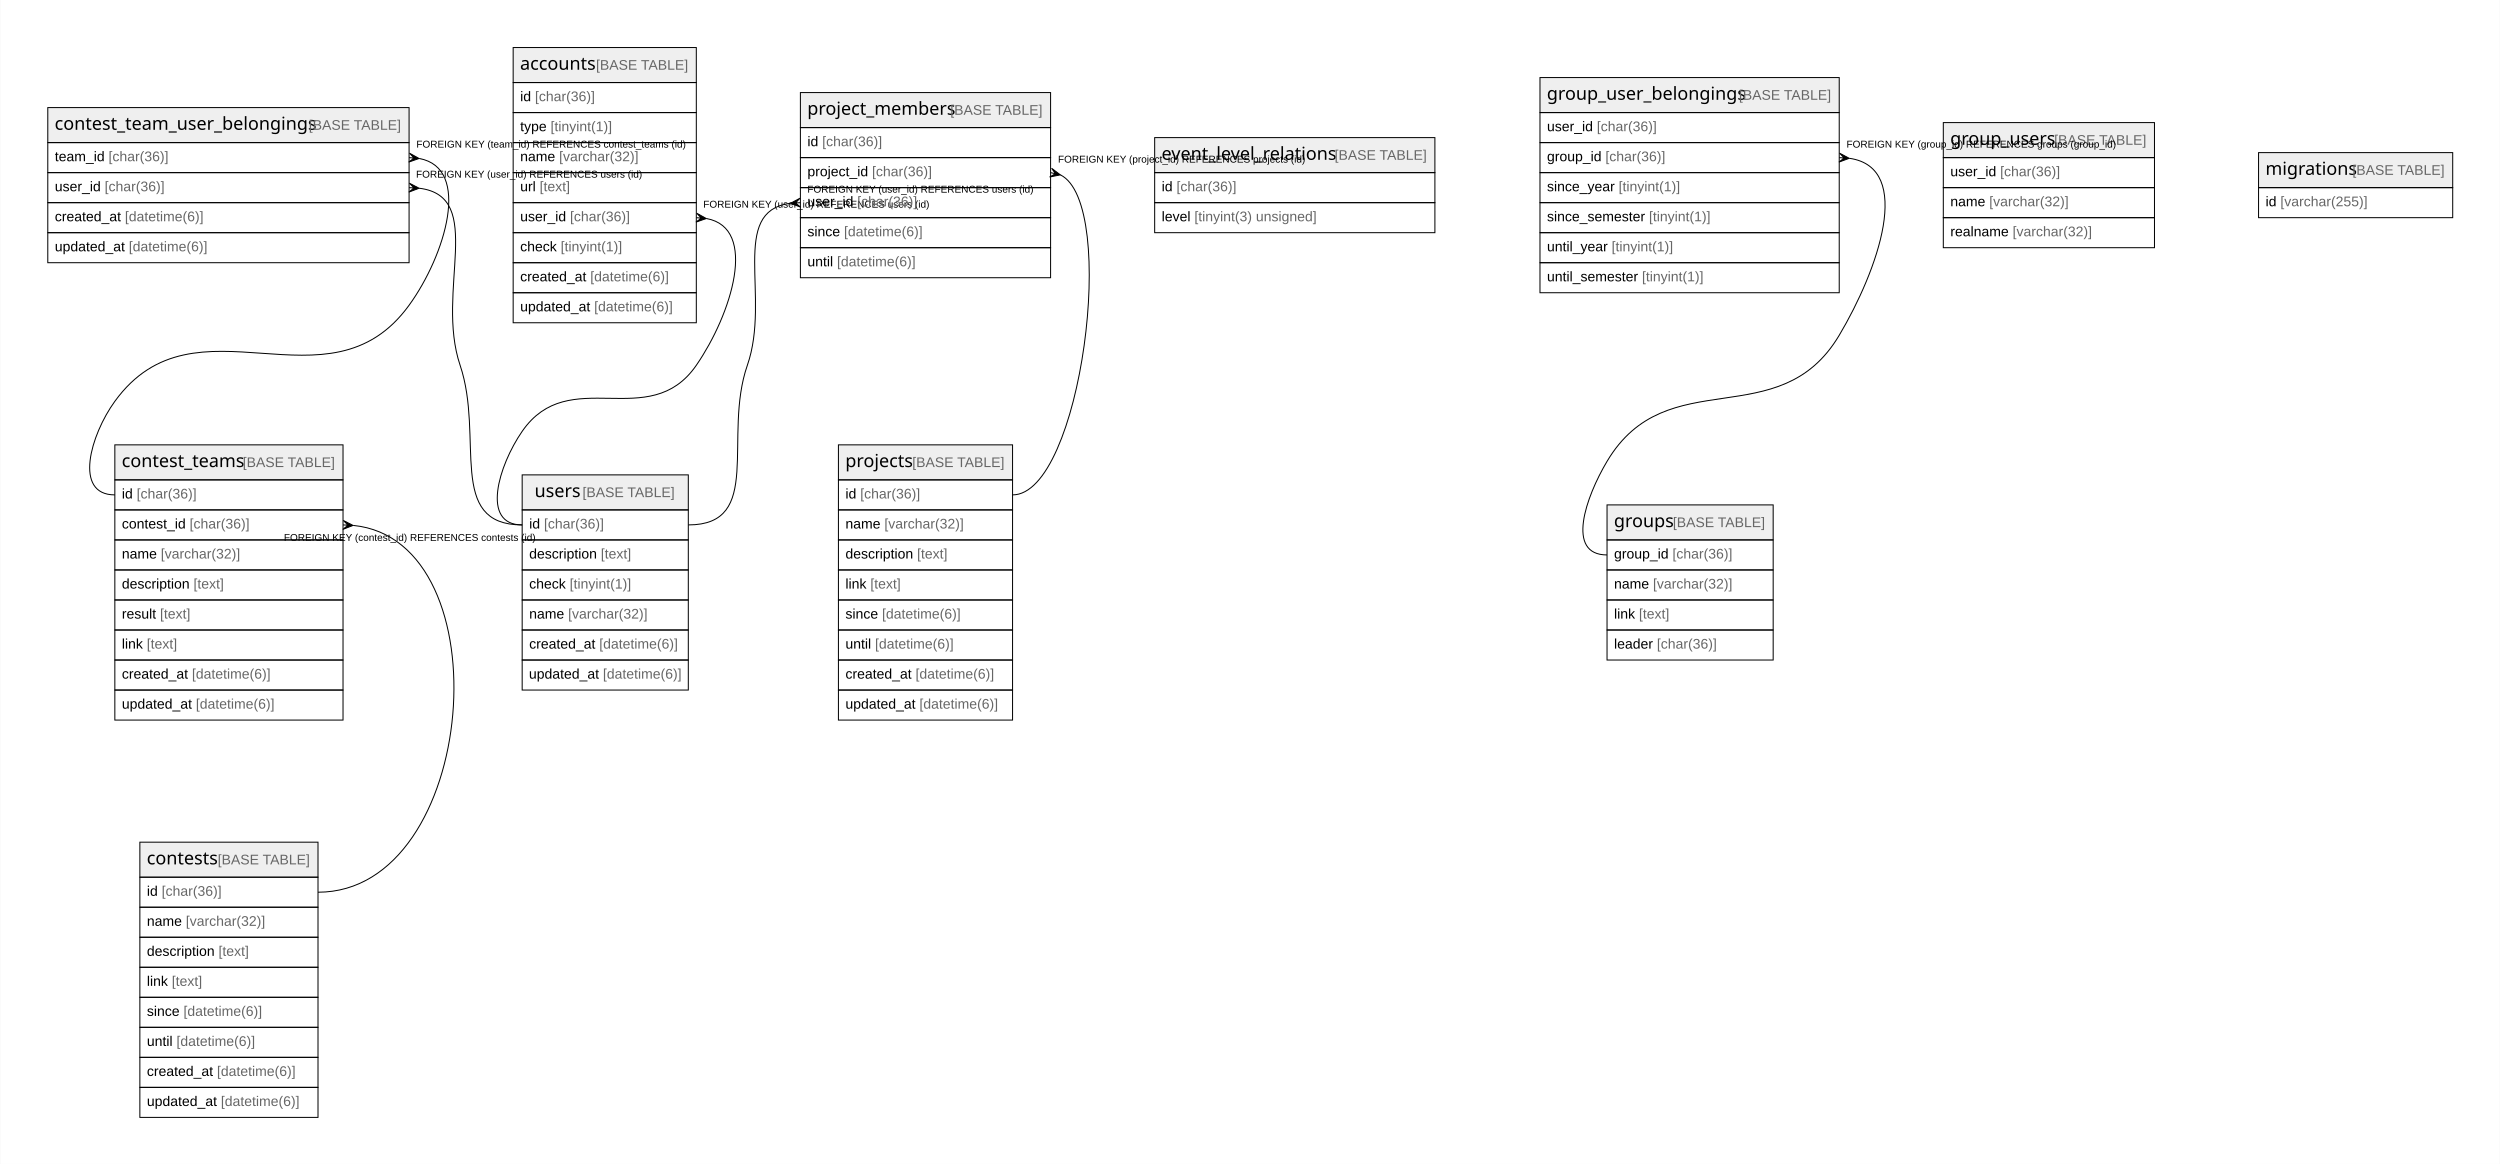
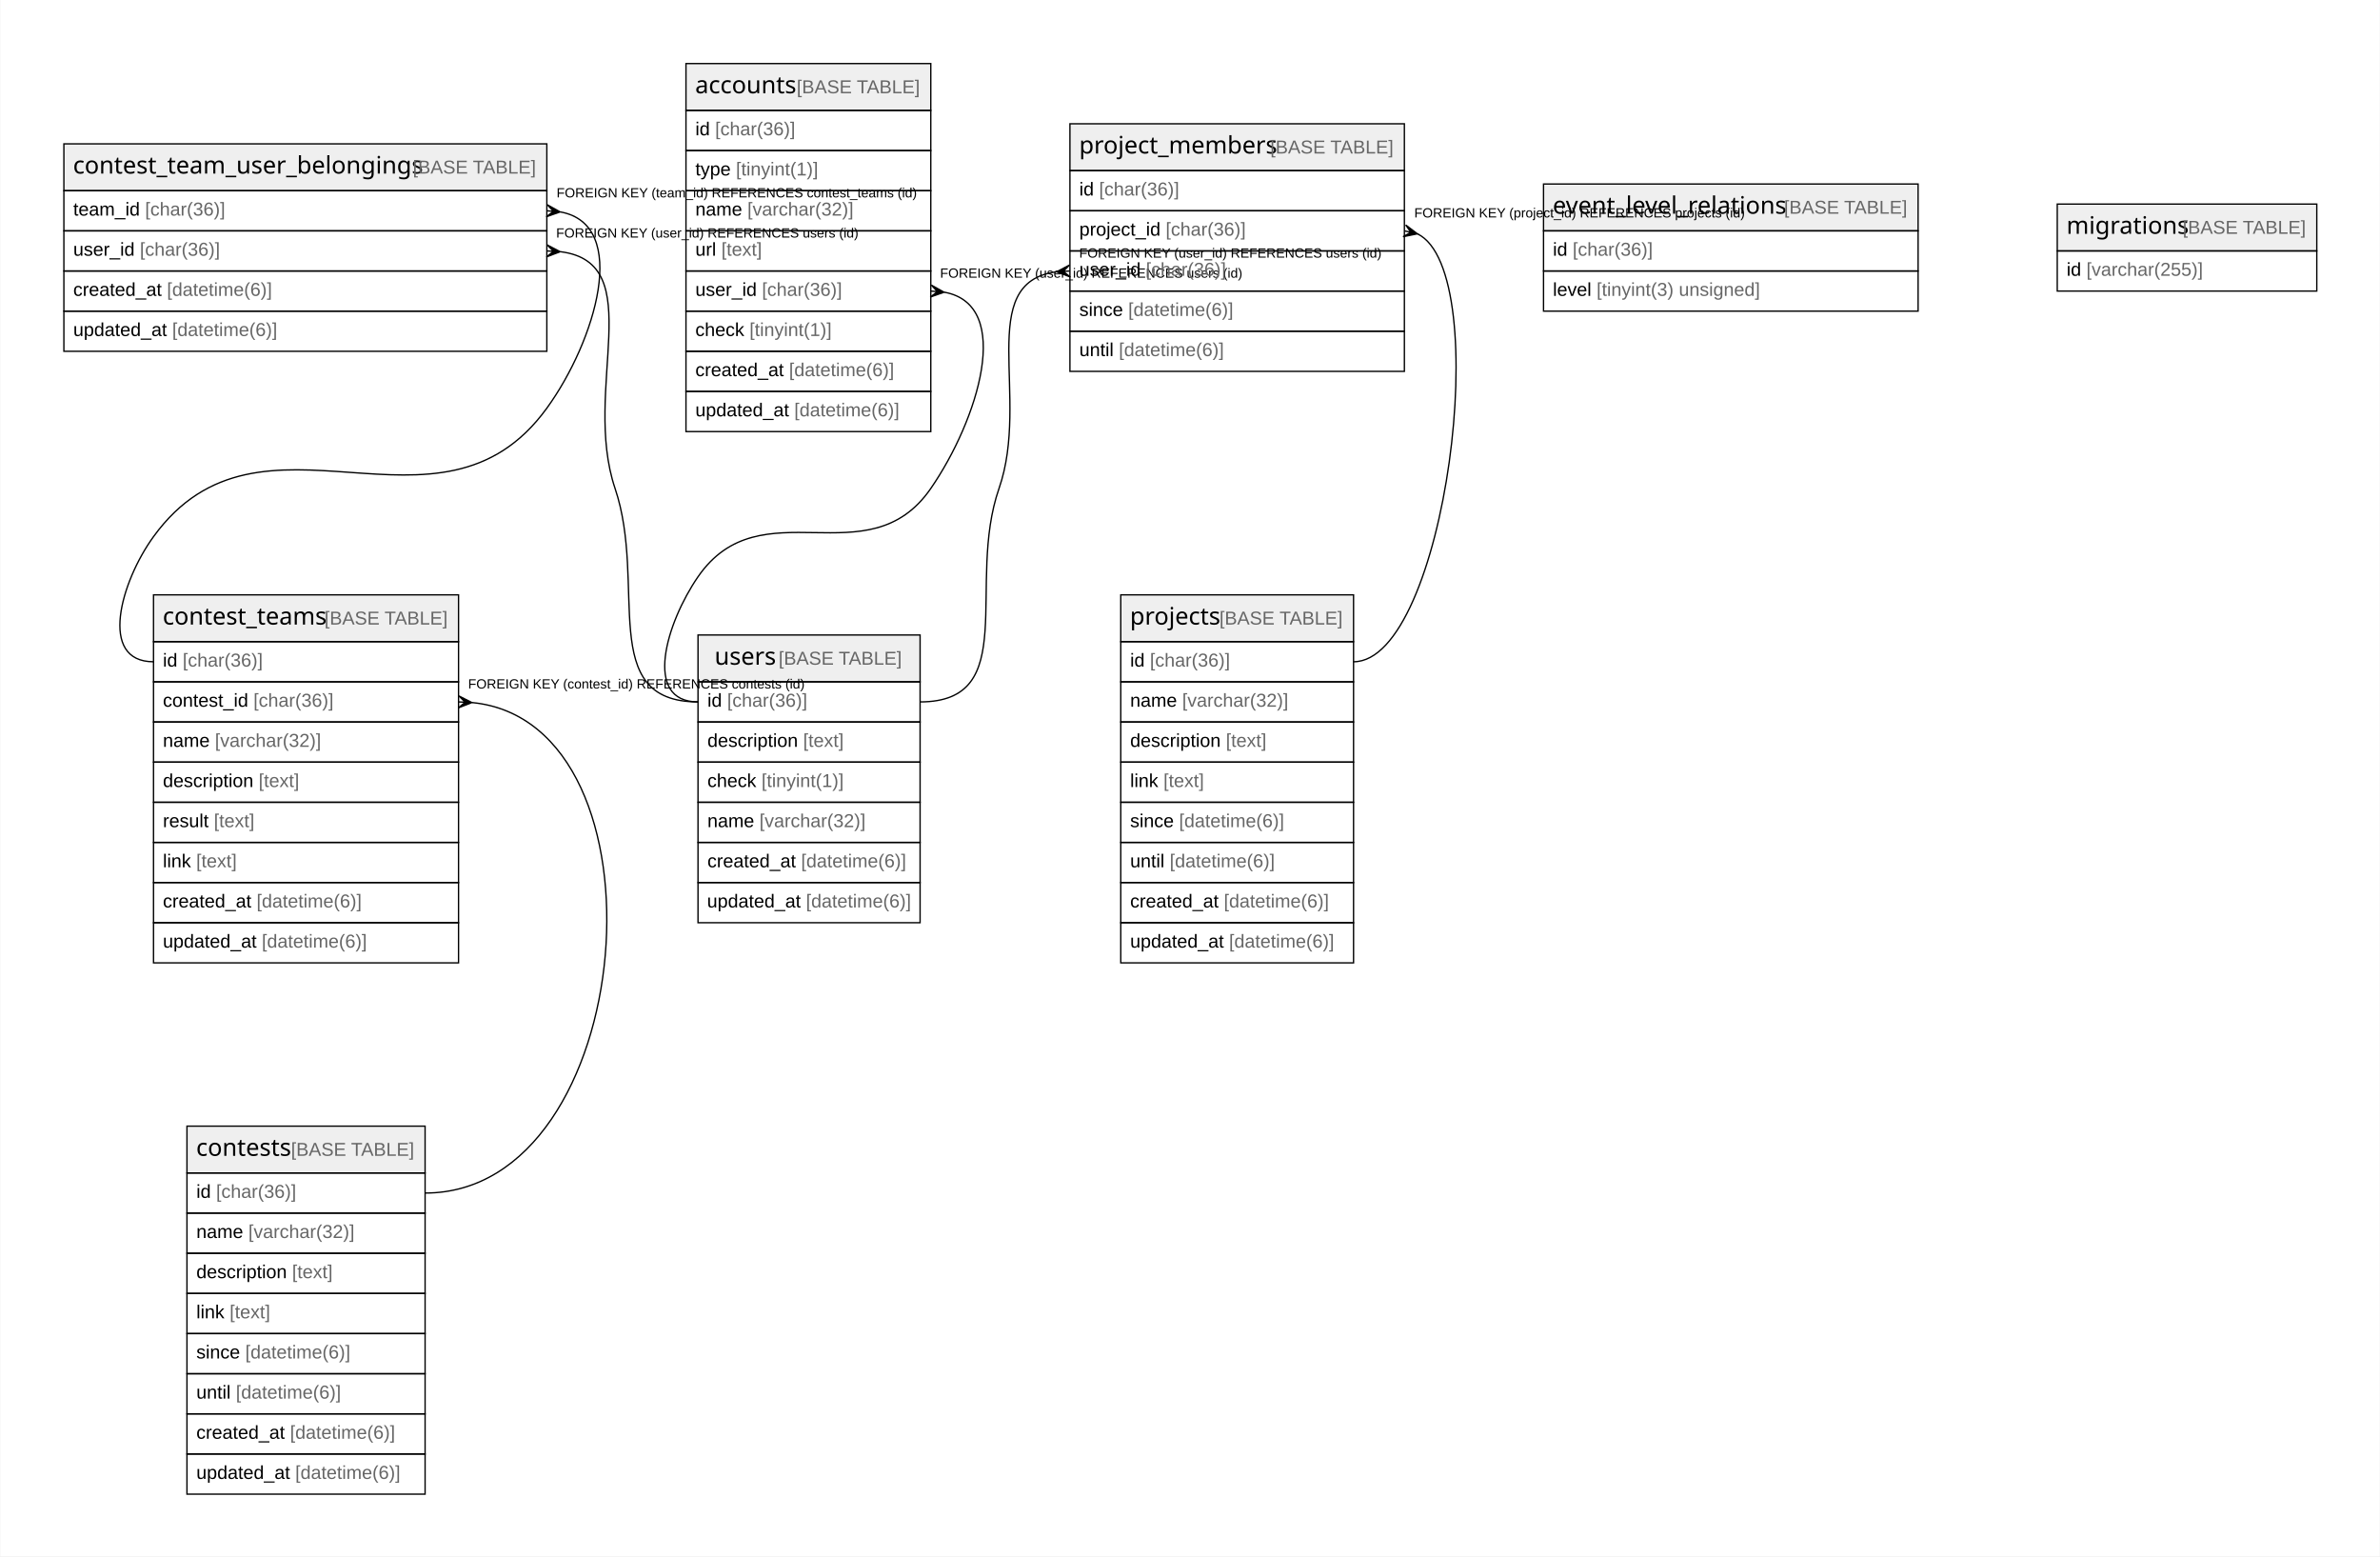
- <svg xmlns="http://www.w3.org/2000/svg" width="2498pt" height="1163pt" viewBox="0.00 0.00 2497.50 1163.00">
+ <svg xmlns="http://www.w3.org/2000/svg" width="1779pt" height="1163pt" viewBox="0.00 0.00 1778.50 1163.00">
  <g id="graph0" class="graph" transform="scale(1 1) rotate(0) translate(4 1159)">
-     <polygon fill="#ffffff" stroke="transparent" points="-4,4 -4,-1159 2493.5,-1159 2493.5,4 -4,4" />
+     <polygon fill="#ffffff" stroke="transparent" points="-4,4 -4,-1159 1774.5,-1159 1774.5,4 -4,4" />
    <g id="node1" class="node">
      <polygon fill="#efefef" stroke="transparent" points="508.5,-1076.5 508.5,-1111.5 691.5,-1111.5 691.5,-1076.5 508.5,-1076.5" />
      <polygon fill="none" stroke="#000000" points="508.5,-1076.5 508.5,-1111.5 691.5,-1111.5 691.5,-1076.5 508.5,-1076.5" />
      <text text-anchor="start" x="515.36" y="-1089.3" font-family="Arial Bold" font-size="18.00" fill="#000000">accounts</text>
      <text text-anchor="start" x="587.387" y="-1089.3" font-family="Arial" font-size="14.00" fill="#000000"> </text>
      <text text-anchor="start" x="591.277" y="-1089.3" font-family="Arial" font-size="14.00" fill="#666666">[BASE TABLE]</text>
      <polygon fill="none" stroke="#000000" points="508.5,-1046.5 508.5,-1076.5 691.5,-1076.5 691.5,-1046.5 508.5,-1046.5" />
      <text text-anchor="start" x="515.5" y="-1057.9" font-family="Arial" font-size="14.00" fill="#000000">id </text>
      <text text-anchor="start" x="530.28" y="-1057.9" font-family="Arial" font-size="14.00" fill="#666666">[char(36)]</text>
      <polygon fill="none" stroke="#000000" points="508.5,-1016.5 508.5,-1046.5 691.5,-1046.5 691.5,-1016.5 508.5,-1016.5" />
      <text text-anchor="start" x="515.5" y="-1027.9" font-family="Arial" font-size="14.00" fill="#000000">type </text>
      <text text-anchor="start" x="545.846" y="-1027.9" font-family="Arial" font-size="14.00" fill="#666666">[tinyint(1)]</text>
      <polygon fill="none" stroke="#000000" points="508.5,-986.5 508.5,-1016.5 691.5,-1016.5 691.5,-986.5 508.5,-986.5" />
      <text text-anchor="start" x="515.5" y="-997.9" font-family="Arial" font-size="14.00" fill="#000000">name </text>
      <text text-anchor="start" x="554.399" y="-997.9" font-family="Arial" font-size="14.00" fill="#666666">[varchar(32)]</text>
      <polygon fill="none" stroke="#000000" points="508.5,-956.5 508.5,-986.5 691.5,-986.5 691.5,-956.5 508.5,-956.5" />
      <text text-anchor="start" x="515.5" y="-967.9" font-family="Arial" font-size="14.00" fill="#000000">url </text>
      <text text-anchor="start" x="534.94" y="-967.9" font-family="Arial" font-size="14.00" fill="#666666">[text]</text>
      <polygon fill="none" stroke="#000000" points="508.5,-926.5 508.5,-956.5 691.5,-956.5 691.5,-926.5 508.5,-926.5" />
      <text text-anchor="start" x="515.5" y="-937.9" font-family="Arial" font-size="14.00" fill="#000000">user_id </text>
      <text text-anchor="start" x="565.288" y="-937.9" font-family="Arial" font-size="14.00" fill="#666666">[char(36)]</text>
      <polygon fill="none" stroke="#000000" points="508.5,-896.5 508.5,-926.5 691.5,-926.5 691.5,-896.5 508.5,-896.5" />
      <text text-anchor="start" x="515.5" y="-907.9" font-family="Arial" font-size="14.00" fill="#000000">check </text>
      <text text-anchor="start" x="555.956" y="-907.9" font-family="Arial" font-size="14.00" fill="#666666">[tinyint(1)]</text>
      <polygon fill="none" stroke="#000000" points="508.5,-866.5 508.5,-896.5 691.5,-896.5 691.5,-866.5 508.5,-866.5" />
      <text text-anchor="start" x="515.5" y="-877.9" font-family="Arial" font-size="14.00" fill="#000000">created_at </text>
      <text text-anchor="start" x="585.528" y="-877.9" font-family="Arial" font-size="14.00" fill="#666666">[datetime(6)]</text>
      <polygon fill="none" stroke="#000000" points="508.5,-836.5 508.5,-866.5 691.5,-866.5 691.5,-836.5 508.5,-836.5" />
      <text text-anchor="start" x="515.5" y="-847.9" font-family="Arial" font-size="14.00" fill="#000000">updated_at </text>
      <text text-anchor="start" x="589.433" y="-847.9" font-family="Arial" font-size="14.00" fill="#666666">[datetime(6)]</text>
    </g>
-     <g id="node12" class="node">
+     <g id="node9" class="node">
      <polygon fill="#efefef" stroke="transparent" points="517.5,-649.5 517.5,-684.5 683.5,-684.5 683.5,-649.5 517.5,-649.5" />
      <polygon fill="none" stroke="#000000" points="517.5,-649.5 517.5,-684.5 683.5,-684.5 683.5,-649.5 517.5,-649.5" />
      <text text-anchor="start" x="529.871" y="-662.3" font-family="Arial Bold" font-size="18.00" fill="#000000">users</text>
      <text text-anchor="start" x="573.875" y="-662.3" font-family="Arial" font-size="14.00" fill="#000000"> </text>
      <text text-anchor="start" x="577.766" y="-662.3" font-family="Arial" font-size="14.00" fill="#666666">[BASE TABLE]</text>
      <polygon fill="none" stroke="#000000" points="517.5,-619.5 517.5,-649.5 683.5,-649.5 683.5,-619.5 517.5,-619.5" />
      <text text-anchor="start" x="524.5" y="-630.9" font-family="Arial" font-size="14.00" fill="#000000">id </text>
      <text text-anchor="start" x="539.28" y="-630.9" font-family="Arial" font-size="14.00" fill="#666666">[char(36)]</text>
      <polygon fill="none" stroke="#000000" points="517.5,-589.5 517.5,-619.5 683.5,-619.5 683.5,-589.5 517.5,-589.5" />
      <text text-anchor="start" x="524.5" y="-600.9" font-family="Arial" font-size="14.00" fill="#000000">description </text>
      <text text-anchor="start" x="596.068" y="-600.9" font-family="Arial" font-size="14.00" fill="#666666">[text]</text>
      <polygon fill="none" stroke="#000000" points="517.5,-559.5 517.5,-589.5 683.5,-589.5 683.5,-559.5 517.5,-559.5" />
      <text text-anchor="start" x="524.5" y="-570.9" font-family="Arial" font-size="14.00" fill="#000000">check </text>
      <text text-anchor="start" x="564.956" y="-570.9" font-family="Arial" font-size="14.00" fill="#666666">[tinyint(1)]</text>
      <polygon fill="none" stroke="#000000" points="517.5,-529.5 517.5,-559.5 683.5,-559.5 683.5,-529.5 517.5,-529.5" />
      <text text-anchor="start" x="524.5" y="-540.9" font-family="Arial" font-size="14.00" fill="#000000">name </text>
      <text text-anchor="start" x="563.399" y="-540.9" font-family="Arial" font-size="14.00" fill="#666666">[varchar(32)]</text>
      <polygon fill="none" stroke="#000000" points="517.5,-499.5 517.5,-529.5 683.5,-529.5 683.5,-499.5 517.5,-499.5" />
      <text text-anchor="start" x="524.5" y="-510.9" font-family="Arial" font-size="14.00" fill="#000000">created_at </text>
      <text text-anchor="start" x="594.528" y="-510.9" font-family="Arial" font-size="14.00" fill="#666666">[datetime(6)]</text>
      <polygon fill="none" stroke="#000000" points="517.5,-469.5 517.5,-499.5 683.5,-499.5 683.5,-469.5 517.5,-469.5" />
      <text text-anchor="start" x="524.252" y="-480.9" font-family="Arial" font-size="14.00" fill="#000000">updated_at </text>
      <text text-anchor="start" x="598.184" y="-480.9" font-family="Arial" font-size="14.00" fill="#666666">[datetime(6)]</text>
    </g>
    <g id="edge1" class="edge">
      <path fill="none" stroke="#000000" d="M701.751,-940.624C753.819,-931.03 726.629,-844.896 691.5,-794 644.517,-725.93 564.483,-796.07 517.5,-728 493.895,-693.8 475.944,-634.5 517.5,-634.5" />
      <polygon fill="#000000" stroke="#000000" points="701.464,-940.648 691.117,-937.016 696.482,-941.074 691.5,-941.5 691.5,-941.5 691.5,-941.5 696.482,-941.074 691.883,-945.984 701.464,-940.648 701.464,-940.648" />
      <text text-anchor="start" x="698.445" y="-951.5" font-family="Arial" font-size="10.00" fill="#000000">FOREIGN KEY (user_id) REFERENCES users (id)</text>
    </g>
    <g id="node2" class="node">
      <polygon fill="#efefef" stroke="transparent" points="135.5,-282.5 135.5,-317.5 313.5,-317.5 313.5,-282.5 135.5,-282.5" />
      <polygon fill="none" stroke="#000000" points="135.5,-282.5 135.5,-317.5 313.5,-317.5 313.5,-282.5 135.5,-282.5" />
      <text text-anchor="start" x="142.362" y="-295.3" font-family="Arial Bold" font-size="18.00" fill="#000000">contests</text>
      <text text-anchor="start" x="209.385" y="-295.3" font-family="Arial" font-size="14.00" fill="#000000"> </text>
      <text text-anchor="start" x="213.275" y="-295.3" font-family="Arial" font-size="14.00" fill="#666666">[BASE TABLE]</text>
      <polygon fill="none" stroke="#000000" points="135.5,-252.5 135.5,-282.5 313.5,-282.5 313.5,-252.5 135.5,-252.5" />
      <text text-anchor="start" x="142.5" y="-263.9" font-family="Arial" font-size="14.00" fill="#000000">id </text>
      <text text-anchor="start" x="157.28" y="-263.9" font-family="Arial" font-size="14.00" fill="#666666">[char(36)]</text>
      <polygon fill="none" stroke="#000000" points="135.5,-222.5 135.5,-252.5 313.5,-252.5 313.5,-222.5 135.5,-222.5" />
      <text text-anchor="start" x="142.5" y="-233.9" font-family="Arial" font-size="14.00" fill="#000000">name </text>
      <text text-anchor="start" x="181.399" y="-233.9" font-family="Arial" font-size="14.00" fill="#666666">[varchar(32)]</text>
      <polygon fill="none" stroke="#000000" points="135.5,-192.5 135.5,-222.5 313.5,-222.5 313.5,-192.5 135.5,-192.5" />
      <text text-anchor="start" x="142.5" y="-203.9" font-family="Arial" font-size="14.00" fill="#000000">description </text>
      <text text-anchor="start" x="214.068" y="-203.9" font-family="Arial" font-size="14.00" fill="#666666">[text]</text>
      <polygon fill="none" stroke="#000000" points="135.5,-162.5 135.5,-192.5 313.5,-192.5 313.5,-162.5 135.5,-162.5" />
      <text text-anchor="start" x="142.5" y="-173.9" font-family="Arial" font-size="14.00" fill="#000000">link </text>
      <text text-anchor="start" x="167.386" y="-173.9" font-family="Arial" font-size="14.00" fill="#666666">[text]</text>
      <polygon fill="none" stroke="#000000" points="135.5,-132.5 135.5,-162.5 313.5,-162.5 313.5,-132.5 135.5,-132.5" />
      <text text-anchor="start" x="142.5" y="-143.9" font-family="Arial" font-size="14.00" fill="#000000">since </text>
      <text text-anchor="start" x="179.062" y="-143.9" font-family="Arial" font-size="14.00" fill="#666666">[datetime(6)]</text>
      <polygon fill="none" stroke="#000000" points="135.5,-102.5 135.5,-132.5 313.5,-132.5 313.5,-102.5 135.5,-102.5" />
      <text text-anchor="start" x="142.5" y="-113.9" font-family="Arial" font-size="14.00" fill="#000000">until </text>
      <text text-anchor="start" x="172.06" y="-113.9" font-family="Arial" font-size="14.00" fill="#666666">[datetime(6)]</text>
      <polygon fill="none" stroke="#000000" points="135.5,-72.5 135.5,-102.5 313.5,-102.5 313.5,-72.5 135.5,-72.5" />
      <text text-anchor="start" x="142.5" y="-83.9" font-family="Arial" font-size="14.00" fill="#000000">created_at </text>
      <text text-anchor="start" x="212.528" y="-83.9" font-family="Arial" font-size="14.00" fill="#666666">[datetime(6)]</text>
      <polygon fill="none" stroke="#000000" points="135.5,-42.5 135.5,-72.5 313.5,-72.5 313.5,-42.5 135.5,-42.5" />
      <text text-anchor="start" x="142.5" y="-53.9" font-family="Arial" font-size="14.00" fill="#000000">updated_at </text>
      <text text-anchor="start" x="216.433" y="-53.9" font-family="Arial" font-size="14.00" fill="#666666">[datetime(6)]</text>
    </g>
    <g id="node3" class="node">
      <polygon fill="#efefef" stroke="transparent" points="110.5,-679.5 110.5,-714.5 338.5,-714.5 338.5,-679.5 110.5,-679.5" />
      <polygon fill="none" stroke="#000000" points="110.5,-679.5 110.5,-714.5 338.5,-714.5 338.5,-679.5 110.5,-679.5" />
      <text text-anchor="start" x="117.355" y="-692.3" font-family="Arial Bold" font-size="18.00" fill="#000000">contest_teams</text>
      <text text-anchor="start" x="234.391" y="-692.3" font-family="Arial" font-size="14.00" fill="#000000"> </text>
      <text text-anchor="start" x="238.282" y="-692.3" font-family="Arial" font-size="14.00" fill="#666666">[BASE TABLE]</text>
      <polygon fill="none" stroke="#000000" points="110.5,-649.5 110.5,-679.5 338.5,-679.5 338.5,-649.5 110.5,-649.5" />
      <text text-anchor="start" x="117.5" y="-660.9" font-family="Arial" font-size="14.00" fill="#000000">id </text>
      <text text-anchor="start" x="132.28" y="-660.9" font-family="Arial" font-size="14.00" fill="#666666">[char(36)]</text>
      <polygon fill="none" stroke="#000000" points="110.5,-619.5 110.5,-649.5 338.5,-649.5 338.5,-619.5 110.5,-619.5" />
      <text text-anchor="start" x="117.5" y="-630.9" font-family="Arial" font-size="14.00" fill="#000000">contest_id </text>
      <text text-anchor="start" x="185.191" y="-630.9" font-family="Arial" font-size="14.00" fill="#666666">[char(36)]</text>
      <polygon fill="none" stroke="#000000" points="110.5,-589.5 110.5,-619.5 338.5,-619.5 338.5,-589.5 110.5,-589.5" />
      <text text-anchor="start" x="117.5" y="-600.9" font-family="Arial" font-size="14.00" fill="#000000">name </text>
      <text text-anchor="start" x="156.399" y="-600.9" font-family="Arial" font-size="14.00" fill="#666666">[varchar(32)]</text>
      <polygon fill="none" stroke="#000000" points="110.5,-559.5 110.5,-589.5 338.5,-589.5 338.5,-559.5 110.5,-559.5" />
      <text text-anchor="start" x="117.5" y="-570.9" font-family="Arial" font-size="14.00" fill="#000000">description </text>
      <text text-anchor="start" x="189.068" y="-570.9" font-family="Arial" font-size="14.00" fill="#666666">[text]</text>
      <polygon fill="none" stroke="#000000" points="110.5,-529.5 110.5,-559.5 338.5,-559.5 338.5,-529.5 110.5,-529.5" />
      <text text-anchor="start" x="117.5" y="-540.9" font-family="Arial" font-size="14.00" fill="#000000">result </text>
      <text text-anchor="start" x="155.614" y="-540.9" font-family="Arial" font-size="14.00" fill="#666666">[text]</text>
      <polygon fill="none" stroke="#000000" points="110.5,-499.5 110.5,-529.5 338.5,-529.5 338.5,-499.5 110.5,-499.5" />
      <text text-anchor="start" x="117.5" y="-510.9" font-family="Arial" font-size="14.00" fill="#000000">link </text>
      <text text-anchor="start" x="142.386" y="-510.9" font-family="Arial" font-size="14.00" fill="#666666">[text]</text>
      <polygon fill="none" stroke="#000000" points="110.5,-469.5 110.5,-499.5 338.5,-499.5 338.5,-469.5 110.5,-469.5" />
      <text text-anchor="start" x="117.5" y="-480.9" font-family="Arial" font-size="14.00" fill="#000000">created_at </text>
      <text text-anchor="start" x="187.528" y="-480.9" font-family="Arial" font-size="14.00" fill="#666666">[datetime(6)]</text>
      <polygon fill="none" stroke="#000000" points="110.5,-439.5 110.5,-469.5 338.5,-469.5 338.5,-439.5 110.5,-439.5" />
      <text text-anchor="start" x="117.5" y="-450.9" font-family="Arial" font-size="14.00" fill="#000000">updated_at </text>
      <text text-anchor="start" x="191.433" y="-450.9" font-family="Arial" font-size="14.00" fill="#666666">[datetime(6)]</text>
    </g>
    <g id="edge2" class="edge">
      <path fill="none" stroke="#000000" d="M348.777,-633.999C500.851,-618.9 473.477,-267.5 313.5,-267.5" />
      <polygon fill="#000000" stroke="#000000" points="348.488,-634.013 338.281,-630.005 343.494,-634.256 338.5,-634.5 338.5,-634.5 338.5,-634.5 343.494,-634.256 338.719,-638.995 348.488,-634.013 348.488,-634.013" />
-       <text text-anchor="start" x="279.407" y="-618.5" font-family="Arial" font-size="10.00" fill="#000000">FOREIGN KEY (contest_id) REFERENCES contests (id)</text>
+       <text text-anchor="start" x="345.657" y="-644.5" font-family="Arial" font-size="10.00" fill="#000000">FOREIGN KEY (contest_id) REFERENCES contests (id)</text>
    </g>
    <g id="node4" class="node">
      <polygon fill="#efefef" stroke="transparent" points="43.5,-1016.5 43.5,-1051.5 404.5,-1051.5 404.5,-1016.5 43.5,-1016.5" />
      <polygon fill="none" stroke="#000000" points="43.5,-1016.5 43.5,-1051.5 404.5,-1051.5 404.5,-1016.5 43.5,-1016.5" />
      <text text-anchor="start" x="50.331" y="-1029.3" font-family="Arial Bold" font-size="18.00" fill="#000000">contest_team_user_belongings</text>
      <text text-anchor="start" x="300.416" y="-1029.3" font-family="Arial" font-size="14.00" fill="#000000"> </text>
      <text text-anchor="start" x="304.306" y="-1029.3" font-family="Arial" font-size="14.00" fill="#666666">[BASE TABLE]</text>
      <polygon fill="none" stroke="#000000" points="43.5,-986.5 43.5,-1016.5 404.5,-1016.5 404.5,-986.5 43.5,-986.5" />
      <text text-anchor="start" x="50.5" y="-997.9" font-family="Arial" font-size="14.00" fill="#000000">team_id </text>
      <text text-anchor="start" x="104.179" y="-997.9" font-family="Arial" font-size="14.00" fill="#666666">[char(36)]</text>
      <polygon fill="none" stroke="#000000" points="43.5,-956.5 43.5,-986.5 404.5,-986.5 404.5,-956.5 43.5,-956.5" />
      <text text-anchor="start" x="50.5" y="-967.9" font-family="Arial" font-size="14.00" fill="#000000">user_id </text>
      <text text-anchor="start" x="100.288" y="-967.9" font-family="Arial" font-size="14.00" fill="#666666">[char(36)]</text>
      <polygon fill="none" stroke="#000000" points="43.5,-926.5 43.5,-956.5 404.5,-956.5 404.5,-926.5 43.5,-926.5" />
      <text text-anchor="start" x="50.5" y="-937.9" font-family="Arial" font-size="14.00" fill="#000000">created_at </text>
      <text text-anchor="start" x="120.528" y="-937.9" font-family="Arial" font-size="14.00" fill="#666666">[datetime(6)]</text>
      <polygon fill="none" stroke="#000000" points="43.5,-896.5 43.5,-926.5 404.5,-926.5 404.5,-896.5 43.5,-896.5" />
      <text text-anchor="start" x="50.5" y="-907.9" font-family="Arial" font-size="14.00" fill="#000000">updated_at </text>
      <text text-anchor="start" x="124.433" y="-907.9" font-family="Arial" font-size="14.00" fill="#666666">[datetime(6)]</text>
    </g>
    <g id="edge3" class="edge">
      <path fill="none" stroke="#000000" d="M414.763,-1000.616C466.953,-990.935 440.814,-904.058 404.5,-854 323.786,-742.737 191.214,-869.263 110.5,-758 86.099,-724.363 68.944,-664.5 110.5,-664.5" />
      <polygon fill="#000000" stroke="#000000" points="414.463,-1000.641 404.114,-997.017 409.481,-1001.071 404.5,-1001.5 404.5,-1001.5 404.5,-1001.5 409.481,-1001.071 404.886,-1005.983 414.463,-1000.641 414.463,-1000.641" />
      <text text-anchor="start" x="411.769" y="-1011.5" font-family="Arial" font-size="10.00" fill="#000000">FOREIGN KEY (team_id) REFERENCES contest_teams (id)</text>
    </g>
    <g id="edge4" class="edge">
      <path fill="none" stroke="#000000" d="M414.738,-970.907C481.6,-962.585 430.449,-868.283 455.5,-794 479.804,-721.932 441.444,-634.5 517.5,-634.5" />
      <polygon fill="#000000" stroke="#000000" points="414.483,-970.922 404.24,-967.008 409.492,-971.211 404.5,-971.5 404.5,-971.5 404.5,-971.5 409.492,-971.211 404.76,-975.992 414.483,-970.922 414.483,-970.922" />
      <text text-anchor="start" x="411.445" y="-981.5" font-family="Arial" font-size="10.00" fill="#000000">FOREIGN KEY (user_id) REFERENCES users (id)</text>
    </g>
    <g id="node5" class="node">
      <polygon fill="#efefef" stroke="transparent" points="1149.5,-986.5 1149.5,-1021.5 1429.5,-1021.5 1429.5,-986.5 1149.5,-986.5" />
      <polygon fill="none" stroke="#000000" points="1149.5,-986.5 1149.5,-1021.5 1429.5,-1021.5 1429.5,-986.5 1149.5,-986.5" />
      <text text-anchor="start" x="1156.352" y="-999.3" font-family="Arial Bold" font-size="18.00" fill="#000000">event_level_relations</text>
      <text text-anchor="start" x="1325.394" y="-999.3" font-family="Arial" font-size="14.00" fill="#000000"> </text>
      <text text-anchor="start" x="1329.284" y="-999.3" font-family="Arial" font-size="14.00" fill="#666666">[BASE TABLE]</text>
      <polygon fill="none" stroke="#000000" points="1149.5,-956.5 1149.5,-986.5 1429.5,-986.5 1429.5,-956.5 1149.5,-956.5" />
      <text text-anchor="start" x="1156.5" y="-967.9" font-family="Arial" font-size="14.00" fill="#000000">id </text>
      <text text-anchor="start" x="1171.28" y="-967.9" font-family="Arial" font-size="14.00" fill="#666666">[char(36)]</text>
      <polygon fill="none" stroke="#000000" points="1149.5,-926.5 1149.5,-956.5 1429.5,-956.5 1429.5,-926.5 1149.5,-926.5" />
      <text text-anchor="start" x="1156.5" y="-937.9" font-family="Arial" font-size="14.00" fill="#000000">level </text>
      <text text-anchor="start" x="1189.169" y="-937.9" font-family="Arial" font-size="14.00" fill="#666666">[tinyint(3) unsigned]</text>
    </g>
    <g id="node6" class="node">
-       <polygon fill="#efefef" stroke="transparent" points="1601.5,-619.5 1601.5,-654.5 1767.5,-654.5 1767.5,-619.5 1601.5,-619.5" />
-       <polygon fill="none" stroke="#000000" points="1601.5,-619.5 1601.5,-654.5 1767.5,-654.5 1767.5,-619.5 1601.5,-619.5" />
-       <text text-anchor="start" x="1608.365" y="-632.3" font-family="Arial Bold" font-size="18.00" fill="#000000">groups</text>
-       <text text-anchor="start" x="1663.382" y="-632.3" font-family="Arial" font-size="14.00" fill="#000000"> </text>
-       <text text-anchor="start" x="1667.272" y="-632.3" font-family="Arial" font-size="14.00" fill="#666666">[BASE TABLE]</text>
-       <polygon fill="none" stroke="#000000" points="1601.5,-589.5 1601.5,-619.5 1767.5,-619.5 1767.5,-589.5 1601.5,-589.5" />
-       <text text-anchor="start" x="1608.5" y="-600.9" font-family="Arial" font-size="14.00" fill="#000000">group_id </text>
-       <text text-anchor="start" x="1666.853" y="-600.9" font-family="Arial" font-size="14.00" fill="#666666">[char(36)]</text>
-       <polygon fill="none" stroke="#000000" points="1601.5,-559.5 1601.5,-589.5 1767.5,-589.5 1767.5,-559.5 1601.5,-559.5" />
-       <text text-anchor="start" x="1608.5" y="-570.9" font-family="Arial" font-size="14.00" fill="#000000">name </text>
-       <text text-anchor="start" x="1647.399" y="-570.9" font-family="Arial" font-size="14.00" fill="#666666">[varchar(32)]</text>
-       <polygon fill="none" stroke="#000000" points="1601.5,-529.5 1601.5,-559.5 1767.5,-559.5 1767.5,-529.5 1601.5,-529.5" />
-       <text text-anchor="start" x="1608.5" y="-540.9" font-family="Arial" font-size="14.00" fill="#000000">link </text>
-       <text text-anchor="start" x="1633.386" y="-540.9" font-family="Arial" font-size="14.00" fill="#666666">[text]</text>
-       <polygon fill="none" stroke="#000000" points="1601.5,-499.5 1601.5,-529.5 1767.5,-529.5 1767.5,-499.5 1601.5,-499.5" />
-       <text text-anchor="start" x="1608.5" y="-510.9" font-family="Arial" font-size="14.00" fill="#000000">leader </text>
-       <text text-anchor="start" x="1651.288" y="-510.9" font-family="Arial" font-size="14.00" fill="#666666">[char(36)]</text>
+       <polygon fill="#efefef" stroke="transparent" points="1533.5,-971.5 1533.5,-1006.5 1727.5,-1006.5 1727.5,-971.5 1533.5,-971.5" />
+       <polygon fill="none" stroke="#000000" points="1533.5,-971.5 1533.5,-1006.5 1727.5,-1006.5 1727.5,-971.5 1533.5,-971.5" />
+       <text text-anchor="start" x="1540.373" y="-984.3" font-family="Arial Bold" font-size="18.00" fill="#000000">migrations</text>
+       <text text-anchor="start" x="1623.373" y="-984.3" font-family="Arial" font-size="14.00" fill="#000000"> </text>
+       <text text-anchor="start" x="1627.264" y="-984.3" font-family="Arial" font-size="14.00" fill="#666666">[BASE TABLE]</text>
+       <polygon fill="none" stroke="#000000" points="1533.5,-941.5 1533.5,-971.5 1727.5,-971.5 1727.5,-941.5 1533.5,-941.5" />
+       <text text-anchor="start" x="1540.5" y="-952.9" font-family="Arial" font-size="14.00" fill="#000000">id </text>
+       <text text-anchor="start" x="1555.28" y="-952.9" font-family="Arial" font-size="14.00" fill="#666666">[varchar(255)]</text>
    </g>
    <g id="node7" class="node">
-       <polygon fill="#efefef" stroke="transparent" points="1937.5,-1001.5 1937.5,-1036.5 2148.5,-1036.5 2148.5,-1001.5 1937.5,-1001.5" />
-       <polygon fill="none" stroke="#000000" points="1937.5,-1001.5 1937.5,-1036.5 2148.5,-1036.5 2148.5,-1001.5 1937.5,-1001.5" />
-       <text text-anchor="start" x="1944.359" y="-1014.3" font-family="Arial Bold" font-size="18.00" fill="#000000">group_users</text>
-       <text text-anchor="start" x="2044.387" y="-1014.3" font-family="Arial" font-size="14.00" fill="#000000"> </text>
-       <text text-anchor="start" x="2048.278" y="-1014.3" font-family="Arial" font-size="14.00" fill="#666666">[BASE TABLE]</text>
-       <polygon fill="none" stroke="#000000" points="1937.5,-971.5 1937.5,-1001.5 2148.5,-1001.5 2148.5,-971.5 1937.5,-971.5" />
-       <text text-anchor="start" x="1944.5" y="-982.9" font-family="Arial" font-size="14.00" fill="#000000">user_id </text>
-       <text text-anchor="start" x="1994.288" y="-982.9" font-family="Arial" font-size="14.00" fill="#666666">[char(36)]</text>
-       <polygon fill="none" stroke="#000000" points="1937.5,-941.5 1937.5,-971.5 2148.5,-971.5 2148.5,-941.5 1937.5,-941.5" />
-       <text text-anchor="start" x="1944.5" y="-952.9" font-family="Arial" font-size="14.00" fill="#000000">name </text>
-       <text text-anchor="start" x="1983.399" y="-952.9" font-family="Arial" font-size="14.00" fill="#666666">[varchar(32)]</text>
-       <polygon fill="none" stroke="#000000" points="1937.5,-911.5 1937.5,-941.5 2148.5,-941.5 2148.5,-911.5 1937.5,-911.5" />
-       <text text-anchor="start" x="1944.5" y="-922.9" font-family="Arial" font-size="14.00" fill="#000000">realname </text>
-       <text text-anchor="start" x="2006.731" y="-922.9" font-family="Arial" font-size="14.00" fill="#666666">[varchar(32)]</text>
-     </g>
-     <g id="node8" class="node">
-       <polygon fill="#efefef" stroke="transparent" points="1534.5,-1046.5 1534.5,-1081.5 1833.5,-1081.5 1833.5,-1046.5 1534.5,-1046.5" />
-       <polygon fill="none" stroke="#000000" points="1534.5,-1046.5 1534.5,-1081.5 1833.5,-1081.5 1833.5,-1046.5 1534.5,-1046.5" />
-       <text text-anchor="start" x="1541.34" y="-1059.3" font-family="Arial Bold" font-size="18.00" fill="#000000">group_user_belongings</text>
-       <text text-anchor="start" x="1729.406" y="-1059.3" font-family="Arial" font-size="14.00" fill="#000000"> </text>
-       <text text-anchor="start" x="1733.297" y="-1059.3" font-family="Arial" font-size="14.00" fill="#666666">[BASE TABLE]</text>
-       <polygon fill="none" stroke="#000000" points="1534.5,-1016.5 1534.5,-1046.5 1833.5,-1046.5 1833.5,-1016.5 1534.5,-1016.5" />
-       <text text-anchor="start" x="1541.5" y="-1027.9" font-family="Arial" font-size="14.00" fill="#000000">user_id </text>
-       <text text-anchor="start" x="1591.288" y="-1027.9" font-family="Arial" font-size="14.00" fill="#666666">[char(36)]</text>
-       <polygon fill="none" stroke="#000000" points="1534.5,-986.5 1534.5,-1016.5 1833.5,-1016.5 1833.5,-986.5 1534.5,-986.5" />
-       <text text-anchor="start" x="1541.5" y="-997.9" font-family="Arial" font-size="14.00" fill="#000000">group_id </text>
-       <text text-anchor="start" x="1599.853" y="-997.9" font-family="Arial" font-size="14.00" fill="#666666">[char(36)]</text>
-       <polygon fill="none" stroke="#000000" points="1534.5,-956.5 1534.5,-986.5 1833.5,-986.5 1833.5,-956.5 1534.5,-956.5" />
-       <text text-anchor="start" x="1541.5" y="-967.9" font-family="Arial" font-size="14.00" fill="#000000">since_year </text>
-       <text text-anchor="start" x="1613.071" y="-967.9" font-family="Arial" font-size="14.00" fill="#666666">[tinyint(1)]</text>
-       <polygon fill="none" stroke="#000000" points="1534.5,-926.5 1534.5,-956.5 1833.5,-956.5 1833.5,-926.5 1534.5,-926.5" />
-       <text text-anchor="start" x="1541.5" y="-937.9" font-family="Arial" font-size="14.00" fill="#000000">since_semester </text>
-       <text text-anchor="start" x="1643.405" y="-937.9" font-family="Arial" font-size="14.00" fill="#666666">[tinyint(1)]</text>
-       <polygon fill="none" stroke="#000000" points="1534.5,-896.5 1534.5,-926.5 1833.5,-926.5 1833.5,-896.5 1534.5,-896.5" />
-       <text text-anchor="start" x="1541.5" y="-907.9" font-family="Arial" font-size="14.00" fill="#000000">until_year </text>
-       <text text-anchor="start" x="1606.068" y="-907.9" font-family="Arial" font-size="14.00" fill="#666666">[tinyint(1)]</text>
-       <polygon fill="none" stroke="#000000" points="1534.5,-866.5 1534.5,-896.5 1833.5,-896.5 1833.5,-866.5 1534.5,-866.5" />
-       <text text-anchor="start" x="1541.5" y="-877.9" font-family="Arial" font-size="14.00" fill="#000000">until_semester </text>
-       <text text-anchor="start" x="1636.402" y="-877.9" font-family="Arial" font-size="14.00" fill="#666666">[tinyint(1)]</text>
-     </g>
-     <g id="edge5" class="edge">
-       <path fill="none" stroke="#000000" d="M1843.832,-1000.793C1908.77,-991.308 1871.941,-888.622 1833.5,-824 1773.512,-723.157 1661.488,-798.843 1601.5,-698 1580.255,-662.286 1559.944,-604.5 1601.5,-604.5" />
-       <polygon fill="#000000" stroke="#000000" points="1843.477,-1000.817 1833.193,-997.01 1838.488,-1001.158 1833.5,-1001.5 1833.5,-1001.5 1833.5,-1001.5 1838.488,-1001.158 1833.807,-1005.99 1843.477,-1000.817 1843.477,-1000.817" />
-       <text text-anchor="start" x="1840.765" y="-1011.5" font-family="Arial" font-size="10.00" fill="#000000">FOREIGN KEY (group_id) REFERENCES groups (group_id)</text>
-     </g>
-     <g id="node9" class="node">
-       <polygon fill="#efefef" stroke="transparent" points="2252.5,-971.5 2252.5,-1006.5 2446.5,-1006.5 2446.5,-971.5 2252.5,-971.5" />
-       <polygon fill="none" stroke="#000000" points="2252.5,-971.5 2252.5,-1006.5 2446.5,-1006.5 2446.5,-971.5 2252.5,-971.5" />
-       <text text-anchor="start" x="2259.373" y="-984.3" font-family="Arial Bold" font-size="18.00" fill="#000000">migrations</text>
-       <text text-anchor="start" x="2342.373" y="-984.3" font-family="Arial" font-size="14.00" fill="#000000"> </text>
-       <text text-anchor="start" x="2346.264" y="-984.3" font-family="Arial" font-size="14.00" fill="#666666">[BASE TABLE]</text>
-       <polygon fill="none" stroke="#000000" points="2252.5,-941.5 2252.5,-971.5 2446.5,-971.5 2446.5,-941.5 2252.5,-941.5" />
-       <text text-anchor="start" x="2259.5" y="-952.9" font-family="Arial" font-size="14.00" fill="#000000">id </text>
-       <text text-anchor="start" x="2274.28" y="-952.9" font-family="Arial" font-size="14.00" fill="#666666">[varchar(255)]</text>
-     </g>
-     <g id="node10" class="node">
      <polygon fill="#efefef" stroke="transparent" points="833.5,-679.5 833.5,-714.5 1007.5,-714.5 1007.5,-679.5 833.5,-679.5" />
      <polygon fill="none" stroke="#000000" points="833.5,-679.5 833.5,-714.5 1007.5,-714.5 1007.5,-679.5 833.5,-679.5" />
      <text text-anchor="start" x="840.37" y="-692.3" font-family="Arial Bold" font-size="18.00" fill="#000000">projects</text>
      <text text-anchor="start" x="903.377" y="-692.3" font-family="Arial" font-size="14.00" fill="#000000"> </text>
      <text text-anchor="start" x="907.267" y="-692.3" font-family="Arial" font-size="14.00" fill="#666666">[BASE TABLE]</text>
      <polygon fill="none" stroke="#000000" points="833.5,-649.5 833.5,-679.5 1007.5,-679.5 1007.5,-649.5 833.5,-649.5" />
      <text text-anchor="start" x="840.5" y="-660.9" font-family="Arial" font-size="14.00" fill="#000000">id </text>
      <text text-anchor="start" x="855.28" y="-660.9" font-family="Arial" font-size="14.00" fill="#666666">[char(36)]</text>
      <polygon fill="none" stroke="#000000" points="833.5,-619.5 833.5,-649.5 1007.5,-649.5 1007.5,-619.5 833.5,-619.5" />
      <text text-anchor="start" x="840.5" y="-630.9" font-family="Arial" font-size="14.00" fill="#000000">name </text>
      <text text-anchor="start" x="879.399" y="-630.9" font-family="Arial" font-size="14.00" fill="#666666">[varchar(32)]</text>
      <polygon fill="none" stroke="#000000" points="833.5,-589.5 833.5,-619.5 1007.5,-619.5 1007.5,-589.5 833.5,-589.5" />
      <text text-anchor="start" x="840.5" y="-600.9" font-family="Arial" font-size="14.00" fill="#000000">description </text>
      <text text-anchor="start" x="912.068" y="-600.9" font-family="Arial" font-size="14.00" fill="#666666">[text]</text>
      <polygon fill="none" stroke="#000000" points="833.5,-559.5 833.5,-589.5 1007.5,-589.5 1007.5,-559.5 833.5,-559.5" />
      <text text-anchor="start" x="840.5" y="-570.9" font-family="Arial" font-size="14.00" fill="#000000">link </text>
      <text text-anchor="start" x="865.386" y="-570.9" font-family="Arial" font-size="14.00" fill="#666666">[text]</text>
      <polygon fill="none" stroke="#000000" points="833.5,-529.5 833.5,-559.5 1007.5,-559.5 1007.5,-529.5 833.5,-529.5" />
      <text text-anchor="start" x="840.5" y="-540.9" font-family="Arial" font-size="14.00" fill="#000000">since </text>
      <text text-anchor="start" x="877.062" y="-540.9" font-family="Arial" font-size="14.00" fill="#666666">[datetime(6)]</text>
      <polygon fill="none" stroke="#000000" points="833.5,-499.5 833.5,-529.5 1007.5,-529.5 1007.5,-499.5 833.5,-499.5" />
      <text text-anchor="start" x="840.5" y="-510.9" font-family="Arial" font-size="14.00" fill="#000000">until </text>
      <text text-anchor="start" x="870.06" y="-510.9" font-family="Arial" font-size="14.00" fill="#666666">[datetime(6)]</text>
      <polygon fill="none" stroke="#000000" points="833.5,-469.5 833.5,-499.5 1007.5,-499.5 1007.5,-469.5 833.5,-469.5" />
      <text text-anchor="start" x="840.5" y="-480.9" font-family="Arial" font-size="14.00" fill="#000000">created_at </text>
      <text text-anchor="start" x="910.528" y="-480.9" font-family="Arial" font-size="14.00" fill="#666666">[datetime(6)]</text>
      <polygon fill="none" stroke="#000000" points="833.5,-439.5 833.5,-469.5 1007.5,-469.5 1007.5,-439.5 833.5,-439.5" />
      <text text-anchor="start" x="840.5" y="-450.9" font-family="Arial" font-size="14.00" fill="#000000">updated_at </text>
      <text text-anchor="start" x="914.433" y="-450.9" font-family="Arial" font-size="14.00" fill="#666666">[datetime(6)]</text>
    </g>
-     <g id="node11" class="node">
+     <g id="node8" class="node">
      <polygon fill="#efefef" stroke="transparent" points="795.5,-1031.5 795.5,-1066.5 1045.5,-1066.5 1045.5,-1031.5 795.5,-1031.5" />
      <polygon fill="none" stroke="#000000" points="795.5,-1031.5 795.5,-1066.5 1045.5,-1066.5 1045.5,-1031.5 795.5,-1031.5" />
      <text text-anchor="start" x="802.369" y="-1044.3" font-family="Arial Bold" font-size="18.00" fill="#000000">project_members</text>
      <text text-anchor="start" x="941.377" y="-1044.3" font-family="Arial" font-size="14.00" fill="#000000"> </text>
      <text text-anchor="start" x="945.268" y="-1044.3" font-family="Arial" font-size="14.00" fill="#666666">[BASE TABLE]</text>
      <polygon fill="none" stroke="#000000" points="795.5,-1001.5 795.5,-1031.5 1045.5,-1031.5 1045.5,-1001.5 795.5,-1001.5" />
      <text text-anchor="start" x="802.5" y="-1012.9" font-family="Arial" font-size="14.00" fill="#000000">id </text>
      <text text-anchor="start" x="817.28" y="-1012.9" font-family="Arial" font-size="14.00" fill="#666666">[char(36)]</text>
      <polygon fill="none" stroke="#000000" points="795.5,-971.5 795.5,-1001.5 1045.5,-1001.5 1045.5,-971.5 795.5,-971.5" />
      <text text-anchor="start" x="802.5" y="-982.9" font-family="Arial" font-size="14.00" fill="#000000">project_id </text>
      <text text-anchor="start" x="867.068" y="-982.9" font-family="Arial" font-size="14.00" fill="#666666">[char(36)]</text>
      <polygon fill="none" stroke="#000000" points="795.5,-941.5 795.5,-971.5 1045.5,-971.5 1045.5,-941.5 795.5,-941.5" />
      <text text-anchor="start" x="802.5" y="-952.9" font-family="Arial" font-size="14.00" fill="#000000">user_id </text>
      <text text-anchor="start" x="852.288" y="-952.9" font-family="Arial" font-size="14.00" fill="#666666">[char(36)]</text>
      <polygon fill="none" stroke="#000000" points="795.5,-911.5 795.5,-941.5 1045.5,-941.5 1045.5,-911.5 795.5,-911.5" />
      <text text-anchor="start" x="802.5" y="-922.9" font-family="Arial" font-size="14.00" fill="#000000">since </text>
      <text text-anchor="start" x="839.062" y="-922.9" font-family="Arial" font-size="14.00" fill="#666666">[datetime(6)]</text>
      <polygon fill="none" stroke="#000000" points="795.5,-881.5 795.5,-911.5 1045.5,-911.5 1045.5,-881.5 795.5,-881.5" />
      <text text-anchor="start" x="802.5" y="-892.9" font-family="Arial" font-size="14.00" fill="#000000">until </text>
      <text text-anchor="start" x="832.06" y="-892.9" font-family="Arial" font-size="14.00" fill="#666666">[datetime(6)]</text>
    </g>
-     <g id="edge6" class="edge">
+     <g id="edge5" class="edge">
      <path fill="none" stroke="#000000" d="M1055.276,-984.272C1113.76,-955.822 1076.034,-664.5 1007.5,-664.5" />
      <polygon fill="#000000" stroke="#000000" points="1055.25,-984.278 1044.5,-982.112 1050.375,-985.389 1045.5,-986.5 1045.5,-986.5 1045.5,-986.5 1050.375,-985.389 1046.5,-990.888 1055.25,-984.278 1055.25,-984.278" />
      <text text-anchor="start" x="1052.888" y="-996.5" font-family="Arial" font-size="10.00" fill="#000000">FOREIGN KEY (project_id) REFERENCES projects (id)</text>
    </g>
-     <g id="edge7" class="edge">
+     <g id="edge6" class="edge">
      <path fill="none" stroke="#000000" d="M785.235,-955.864C724.04,-947.683 766.241,-862.245 742.5,-794 717.666,-722.613 759.083,-634.5 683.5,-634.5" />
      <polygon fill="#000000" stroke="#000000" points="785.519,-955.881 795.221,-960.991 790.51,-956.191 795.5,-956.5 795.5,-956.5 795.5,-956.5 790.51,-956.191 795.779,-952.009 785.519,-955.881 785.519,-955.881" />
      <text text-anchor="start" x="802.445" y="-966.5" font-family="Arial" font-size="10.00" fill="#000000">FOREIGN KEY (user_id) REFERENCES users (id)</text>
    </g>
  </g>
</svg>
